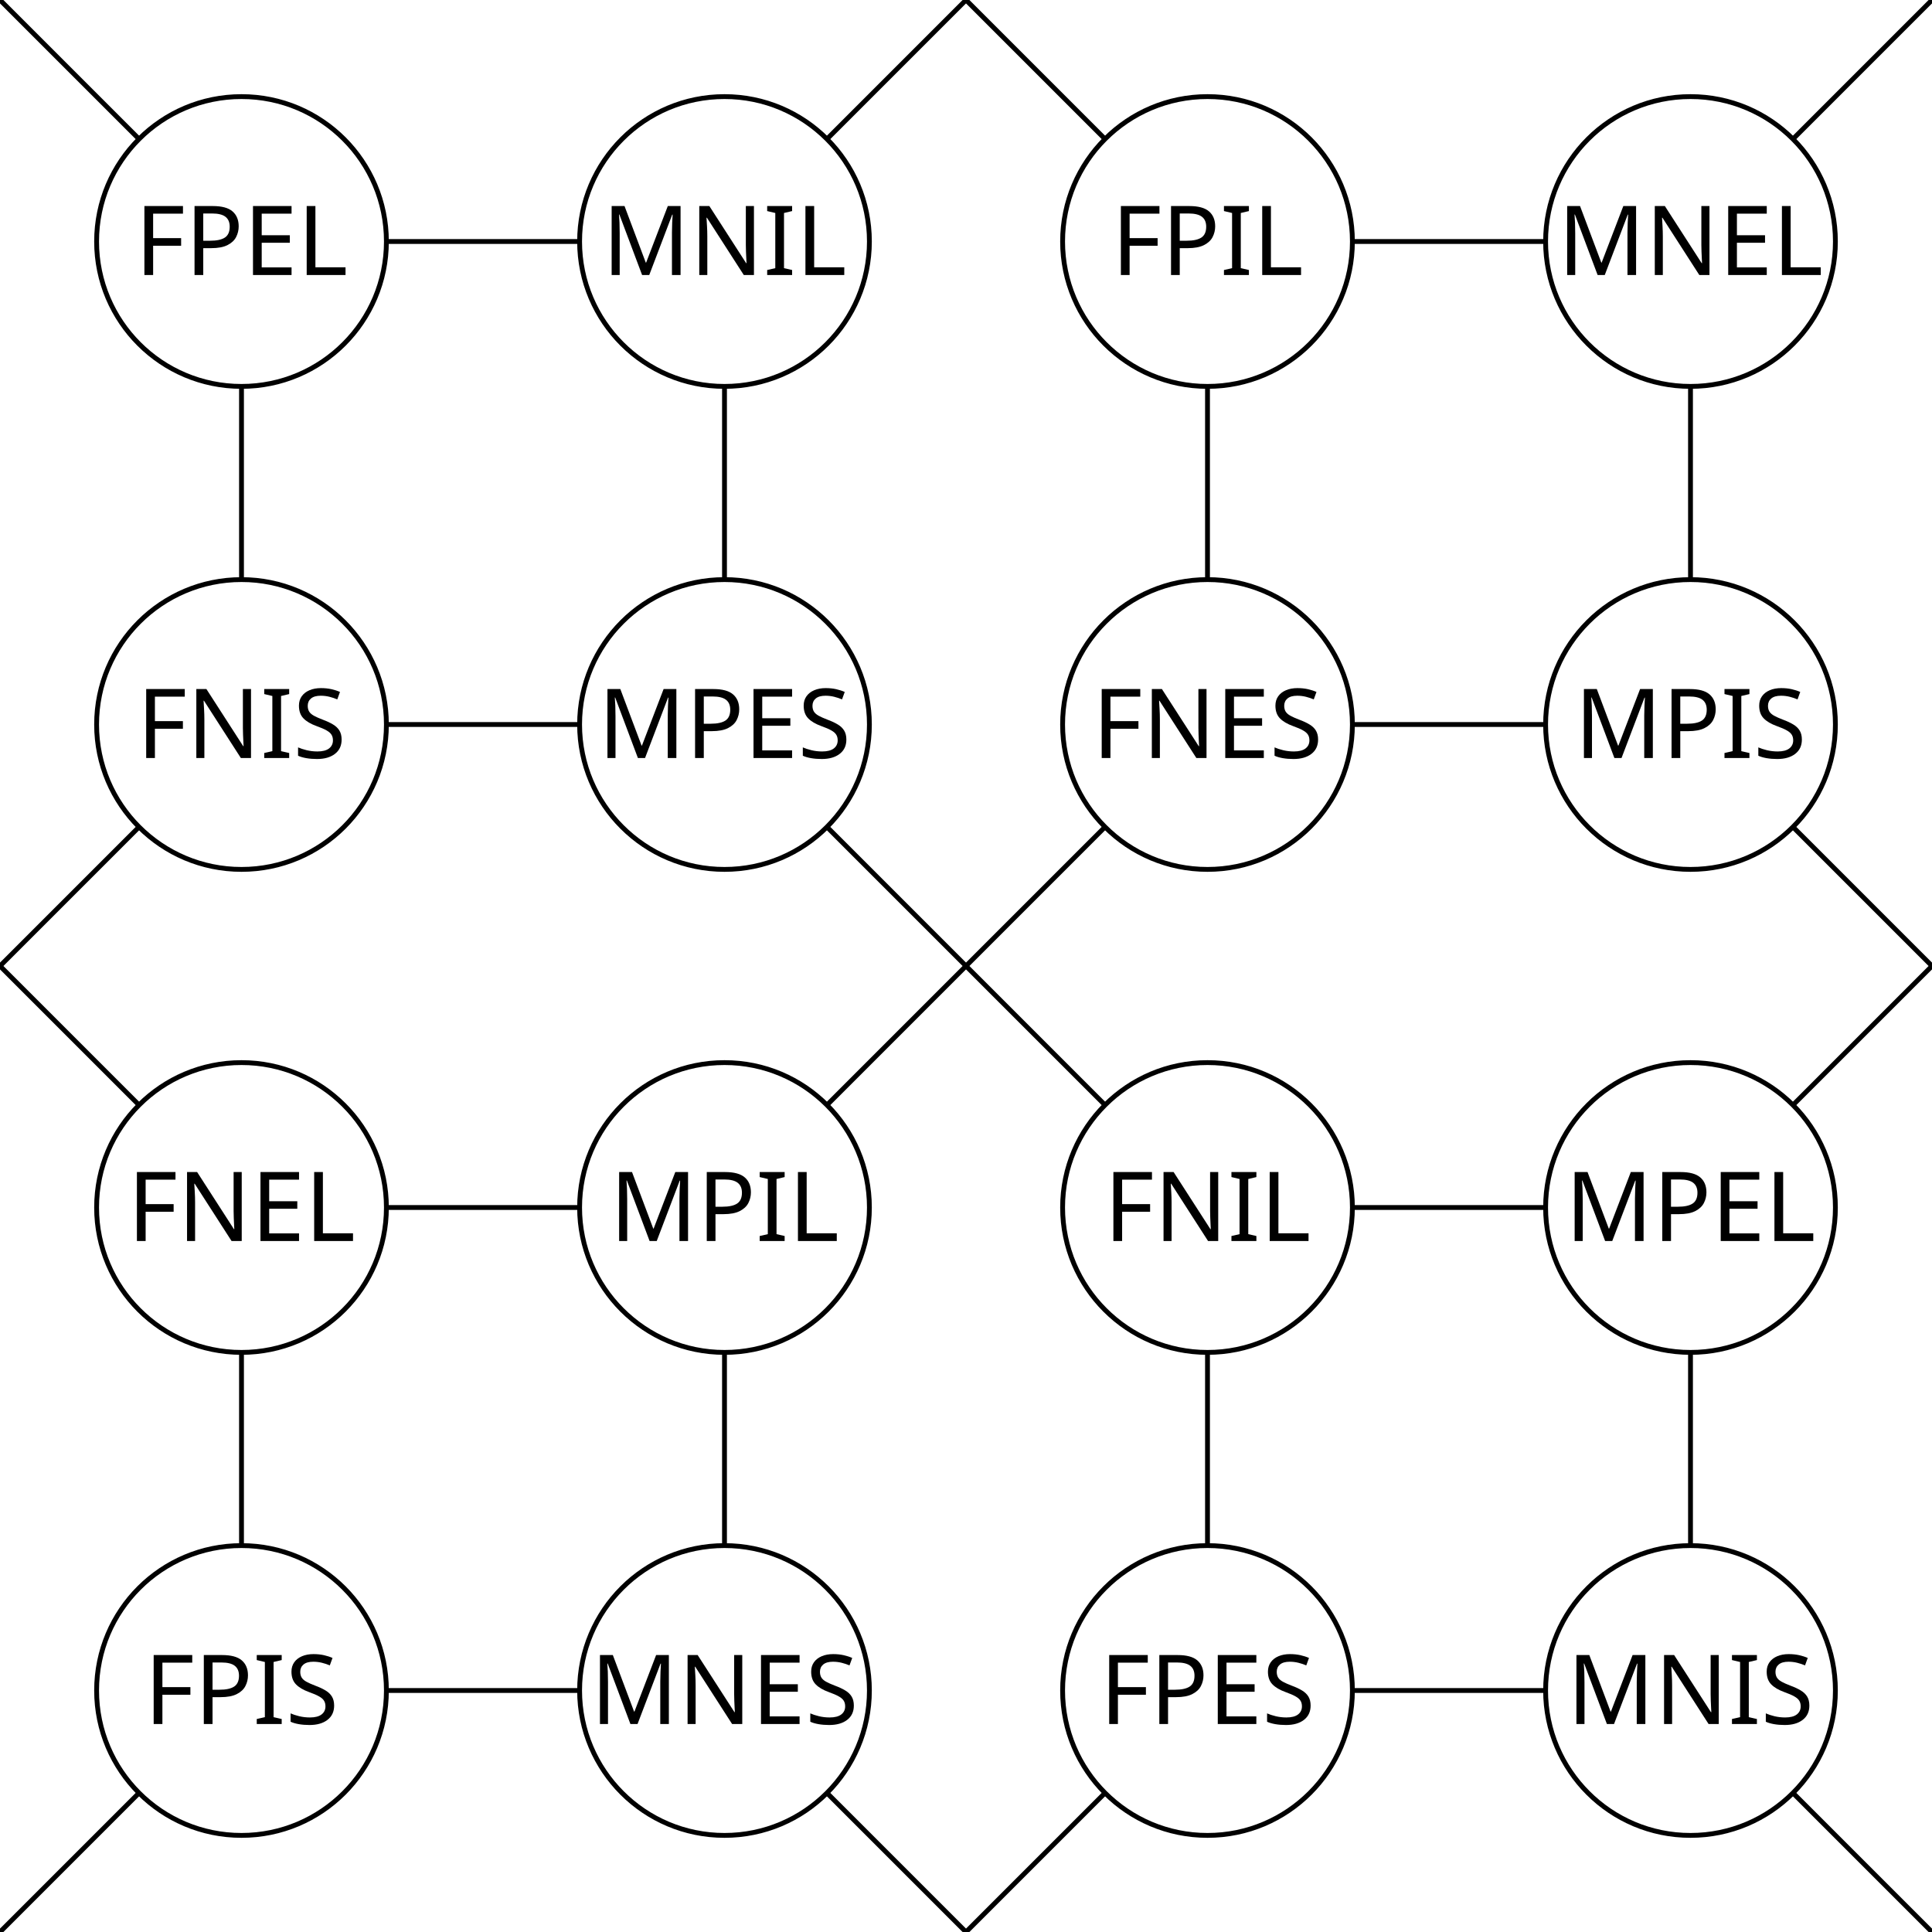
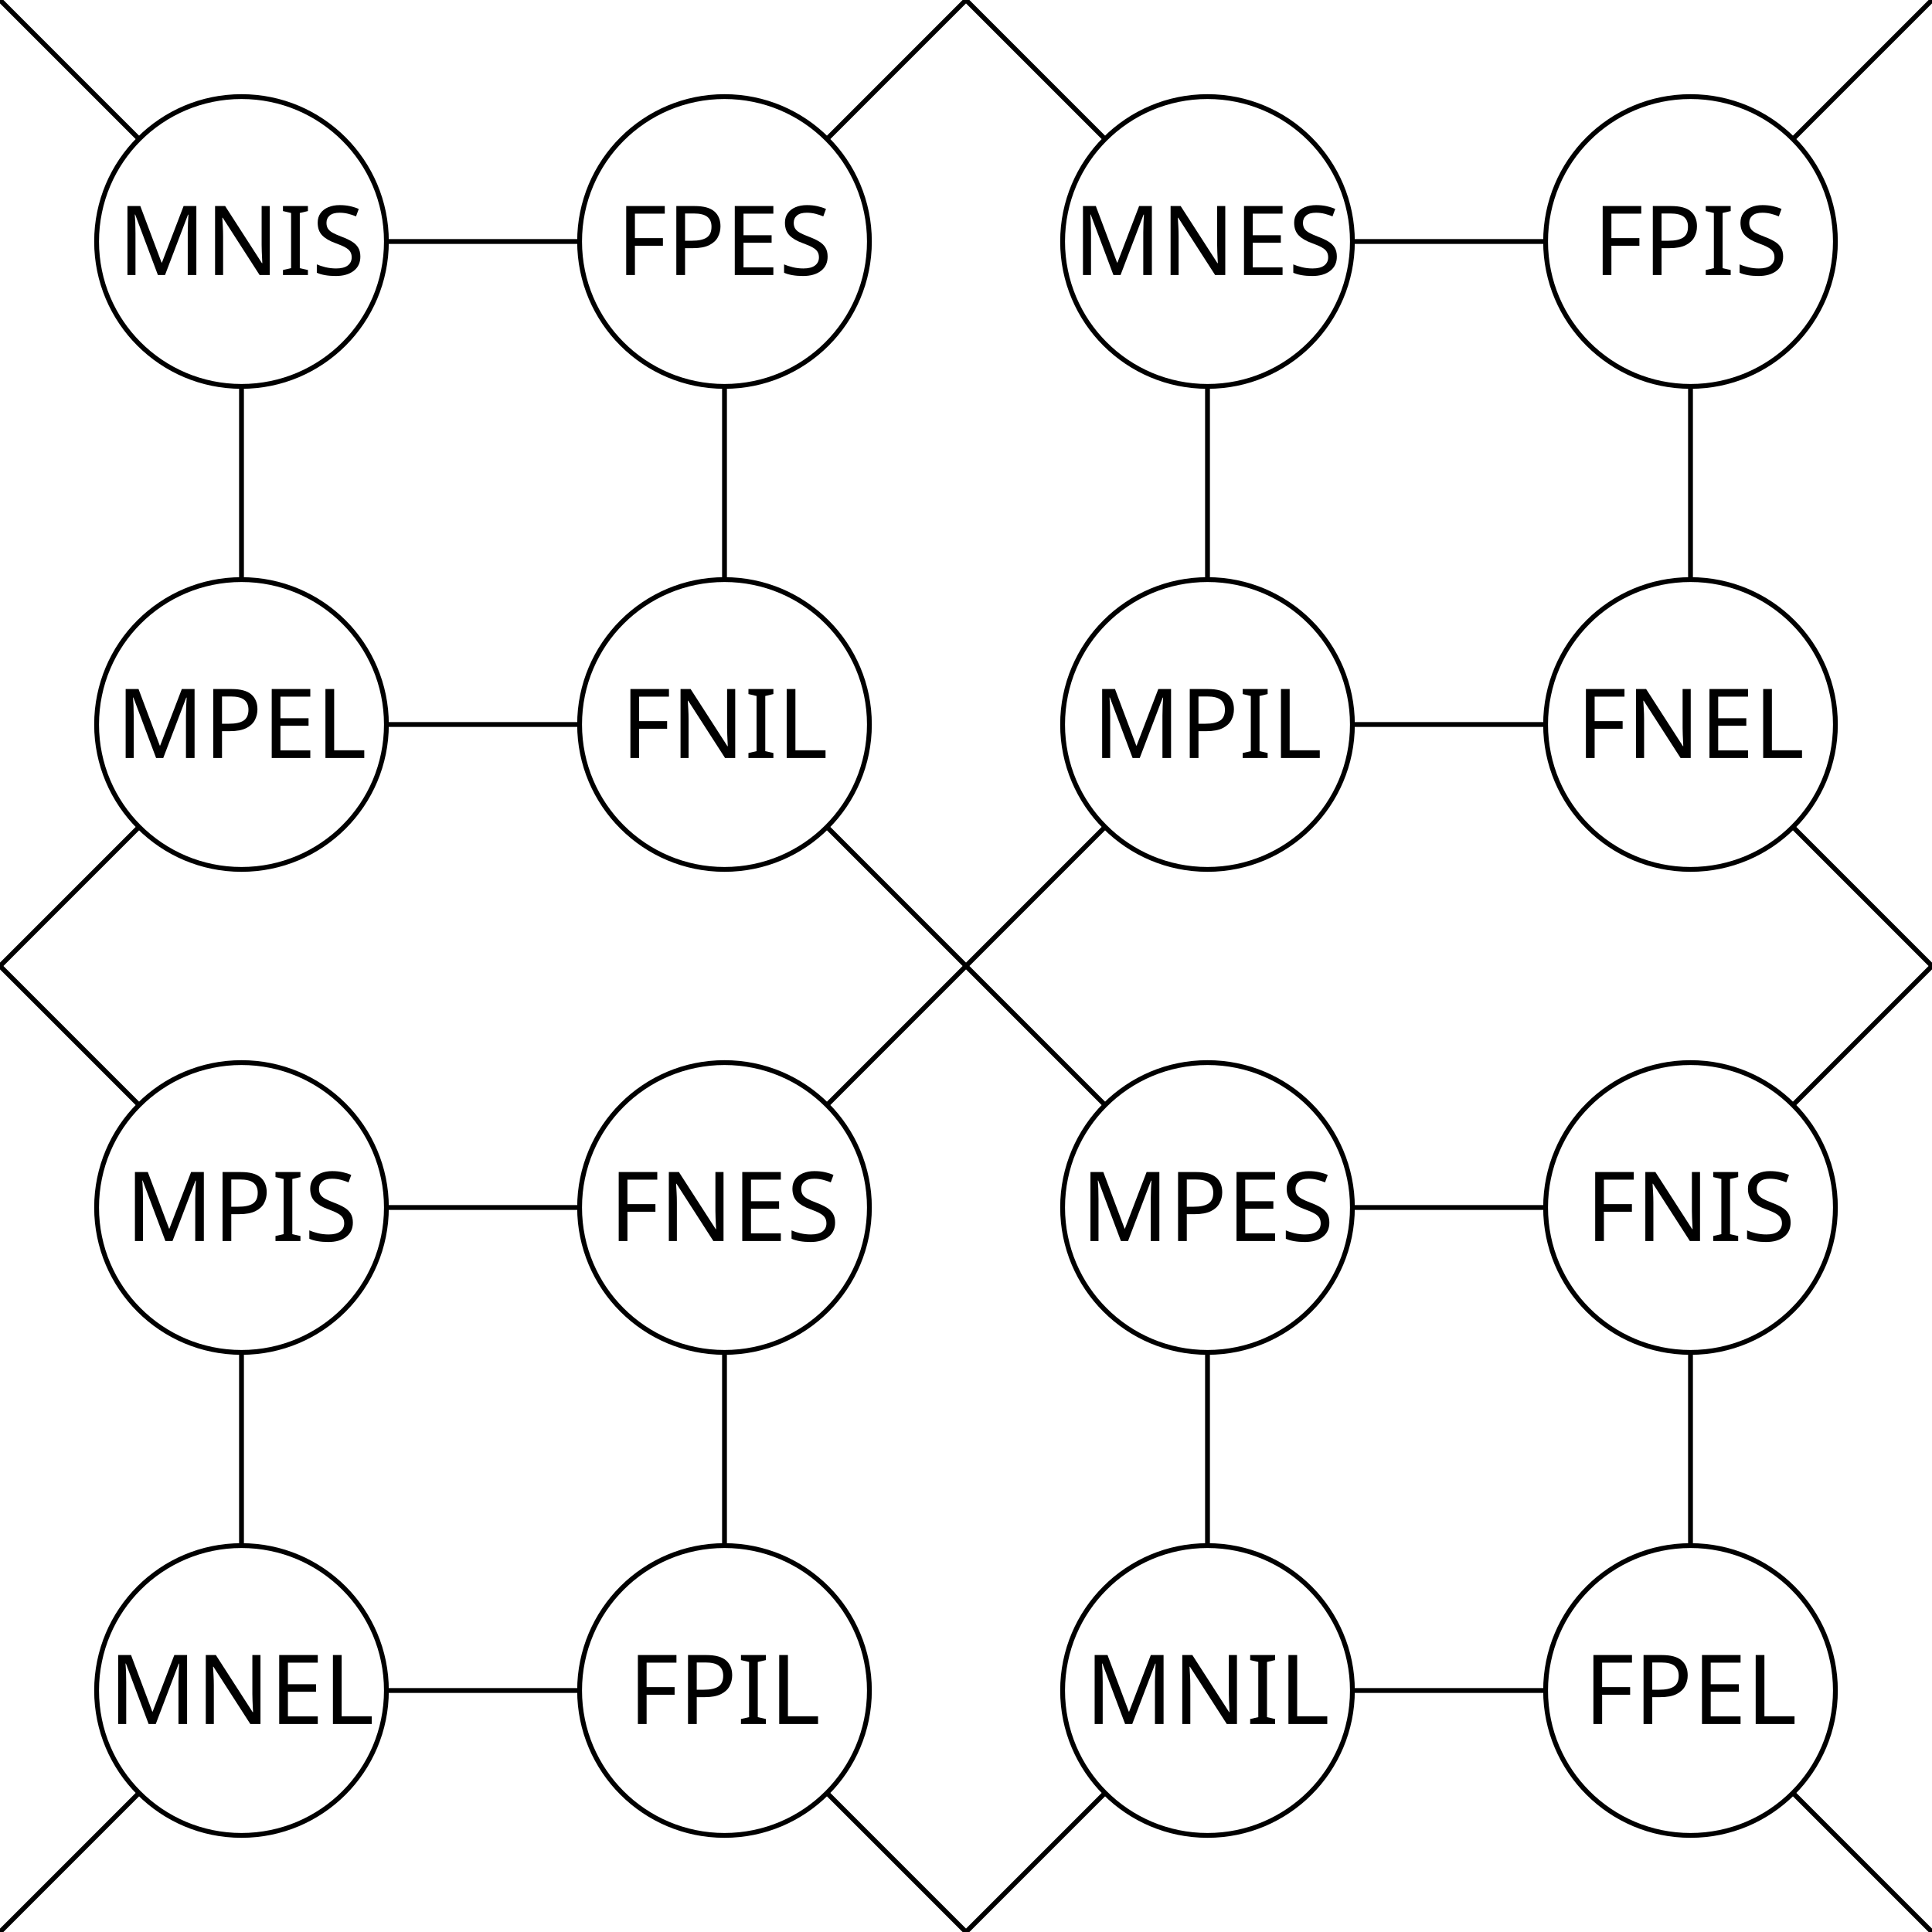
<svg xmlns="http://www.w3.org/2000/svg" version="1.1" viewBox="0 0 800 800" width="800" height="800" style="margin:auto">
  <defs>
    <clipPath id="clip-image">
      <rect width="100%" height="100%" />
    </clipPath>
  </defs>
  <g clip-path="url(#clip-image)">
    <g fill="none" stroke="#000" stroke-width="2">
      <g>
        <g>
          <g>
            <path d="M 300 560 L 300 640" />
            <path d="M 100 560 L 100 640" />
            <path d="M 160 700 L 240 700" />
            <path d="M 160 500 L 240 500" />
          </g>
          <g>
            <path d="M 700 560 L 700 640" />
            <path d="M 500 560 L 500 640" />
            <path d="M 560 700 L 640 700" />
            <path d="M 560 500 L 640 500" />
          </g>
          <g>
            <path d="M 700 160 L 700 240" />
            <path d="M 500 160 L 500 240" />
            <path d="M 560 300 L 640 300" />
            <path d="M 560 100 L 640 100" />
          </g>
          <g>
            <path d="M 300 160 L 300 240" />
            <path d="M 100 160 L 100 240" />
            <path d="M 160 300 L 240 300" />
            <path d="M 160 100 L 240 100" />
          </g>
        </g>
        <g>
          <g>
            <path d="M 0 400 L 58 458" />
            <path d="M 0 400 L 58 342" />
          </g>
          <g>
            <path d="M 800 400 L 742 458" />
            <path d="M 800 400 L 742 342" />
          </g>
          <g>
            <path d="M 400 800 L 458 742" />
            <path d="M 400 800 L 342 742" />
          </g>
          <g>
            <path d="M 400 0 L 458 58" />
            <path d="M 400 0 L 342 58" />
          </g>
          <path d="M 800 0 L 742 58" />
          <path d="M 0 800 L 58 742" />
          <path d="M 800 800 L 742 742" />
          <path d="M 0 0 L 58 58" />
          <path d="M 458 342 L 342 458" />
          <path d="M 458 458 L 342 342" />
        </g>
      </g>
    </g>
    <g>
      <g stroke-width="2" fill="none" stroke="black">
        <circle cx="100" cy="100" r="60" />
        <circle cx="300" cy="100" r="60" />
        <circle cx="500" cy="100" r="60" />
        <circle cx="700" cy="100" r="60" />
        <circle cx="100" cy="300" r="60" />
        <circle cx="300" cy="300" r="60" />
        <circle cx="500" cy="300" r="60" />
        <circle cx="700" cy="300" r="60" />
        <circle cx="100" cy="500" r="60" />
        <circle cx="300" cy="500" r="60" />
        <circle cx="500" cy="500" r="60" />
        <circle cx="700" cy="500" r="60" />
        <circle cx="100" cy="700" r="60" />
        <circle cx="300" cy="700" r="60" />
        <circle cx="500" cy="700" r="60" />
        <circle cx="700" cy="700" r="60" />
      </g>
      <g dominant-baseline="middle" text-anchor="middle" font-family="sans" font-size="40" fill="black">
-         <text x="100" y="100">FPEL</text>
-         <text x="300" y="100">MNIL</text>
-         <text x="500" y="100">FPIL</text>
-         <text x="700" y="100">MNEL</text>
-         <text x="100" y="300">FNIS</text>
-         <text x="300" y="300">MPES</text>
-         <text x="500" y="300">FNES</text>
-         <text x="700" y="300">MPIS</text>
-         <text x="100" y="500">FNEL</text>
-         <text x="300" y="500">MPIL</text>
-         <text x="500" y="500">FNIL</text>
-         <text x="700" y="500">MPEL</text>
-         <text x="100" y="700">FPIS</text>
-         <text x="300" y="700">MNES</text>
-         <text x="500" y="700">FPES</text>
-         <text x="700" y="700">MNIS</text>
+         <text x="100" y="100">MNIS</text>
+         <text x="300" y="100">FPES</text>
+         <text x="500" y="100">MNES</text>
+         <text x="700" y="100">FPIS</text>
+         <text x="100" y="300">MPEL</text>
+         <text x="300" y="300">FNIL</text>
+         <text x="500" y="300">MPIL</text>
+         <text x="700" y="300">FNEL</text>
+         <text x="100" y="500">MPIS</text>
+         <text x="300" y="500">FNES</text>
+         <text x="500" y="500">MPES</text>
+         <text x="700" y="500">FNIS</text>
+         <text x="100" y="700">MNEL</text>
+         <text x="300" y="700">FPIL</text>
+         <text x="500" y="700">MNIL</text>
+         <text x="700" y="700">FPEL</text>
      </g>
    </g>
  </g>
</svg>
